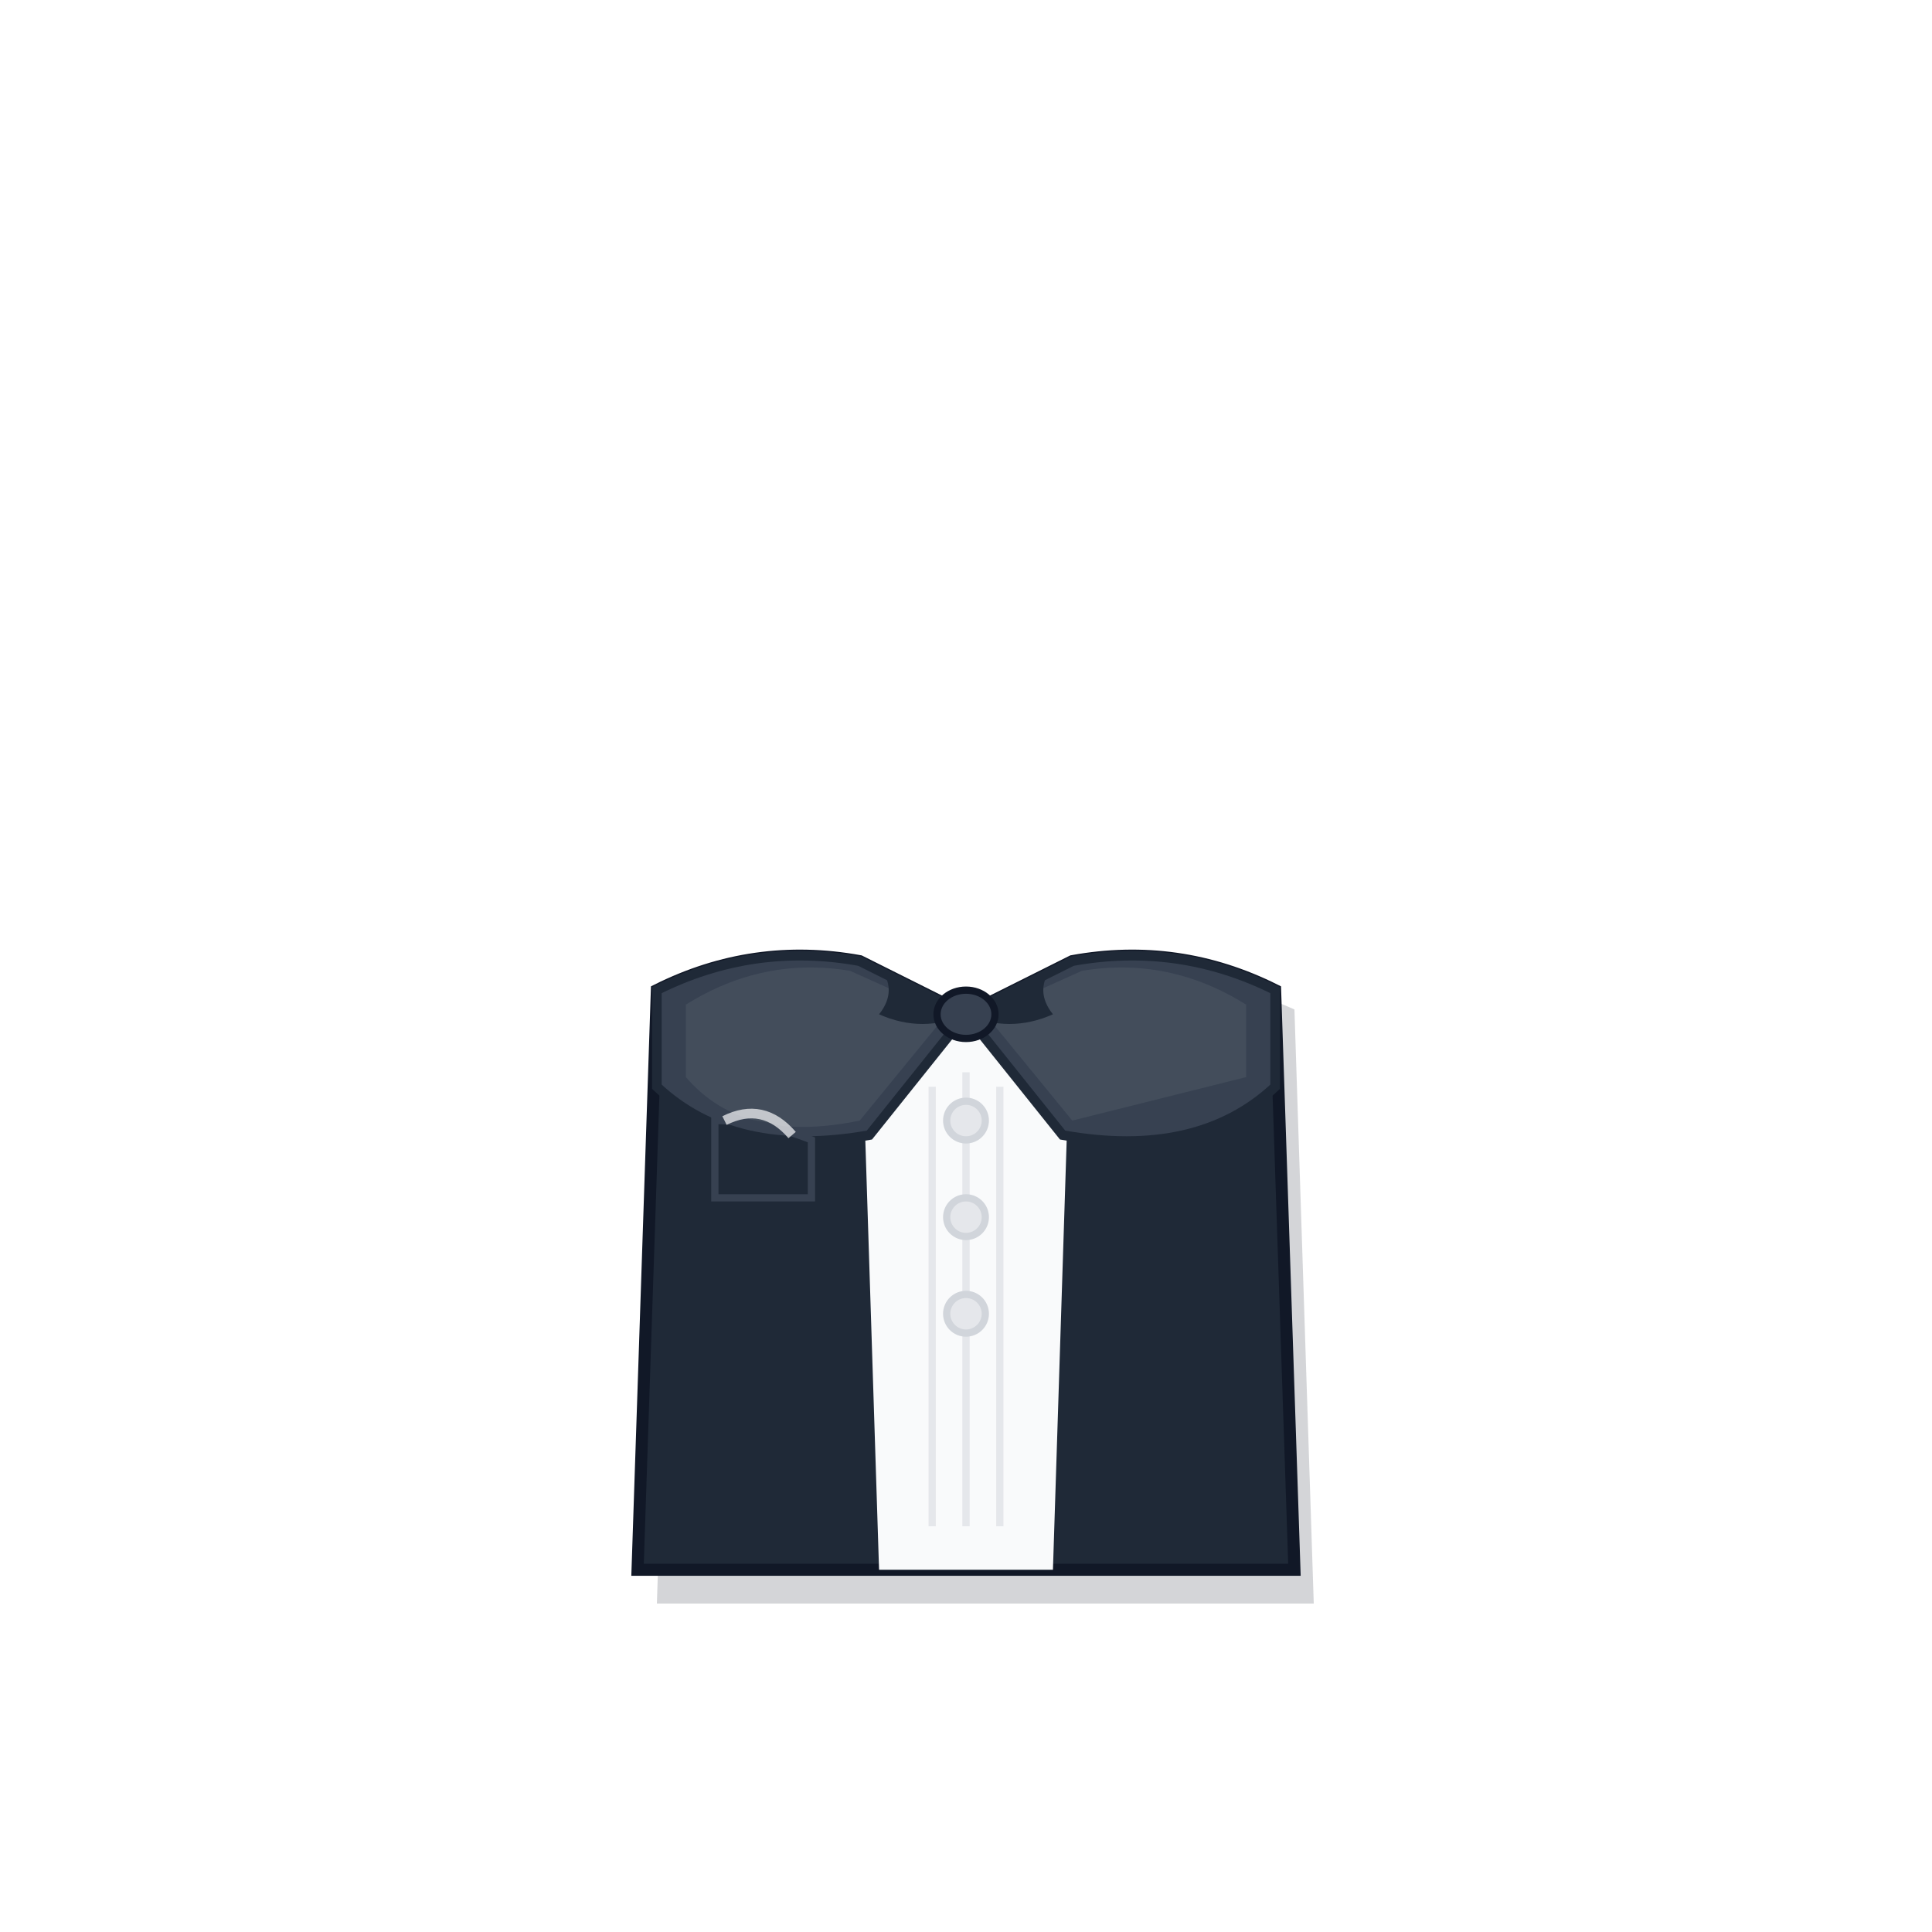
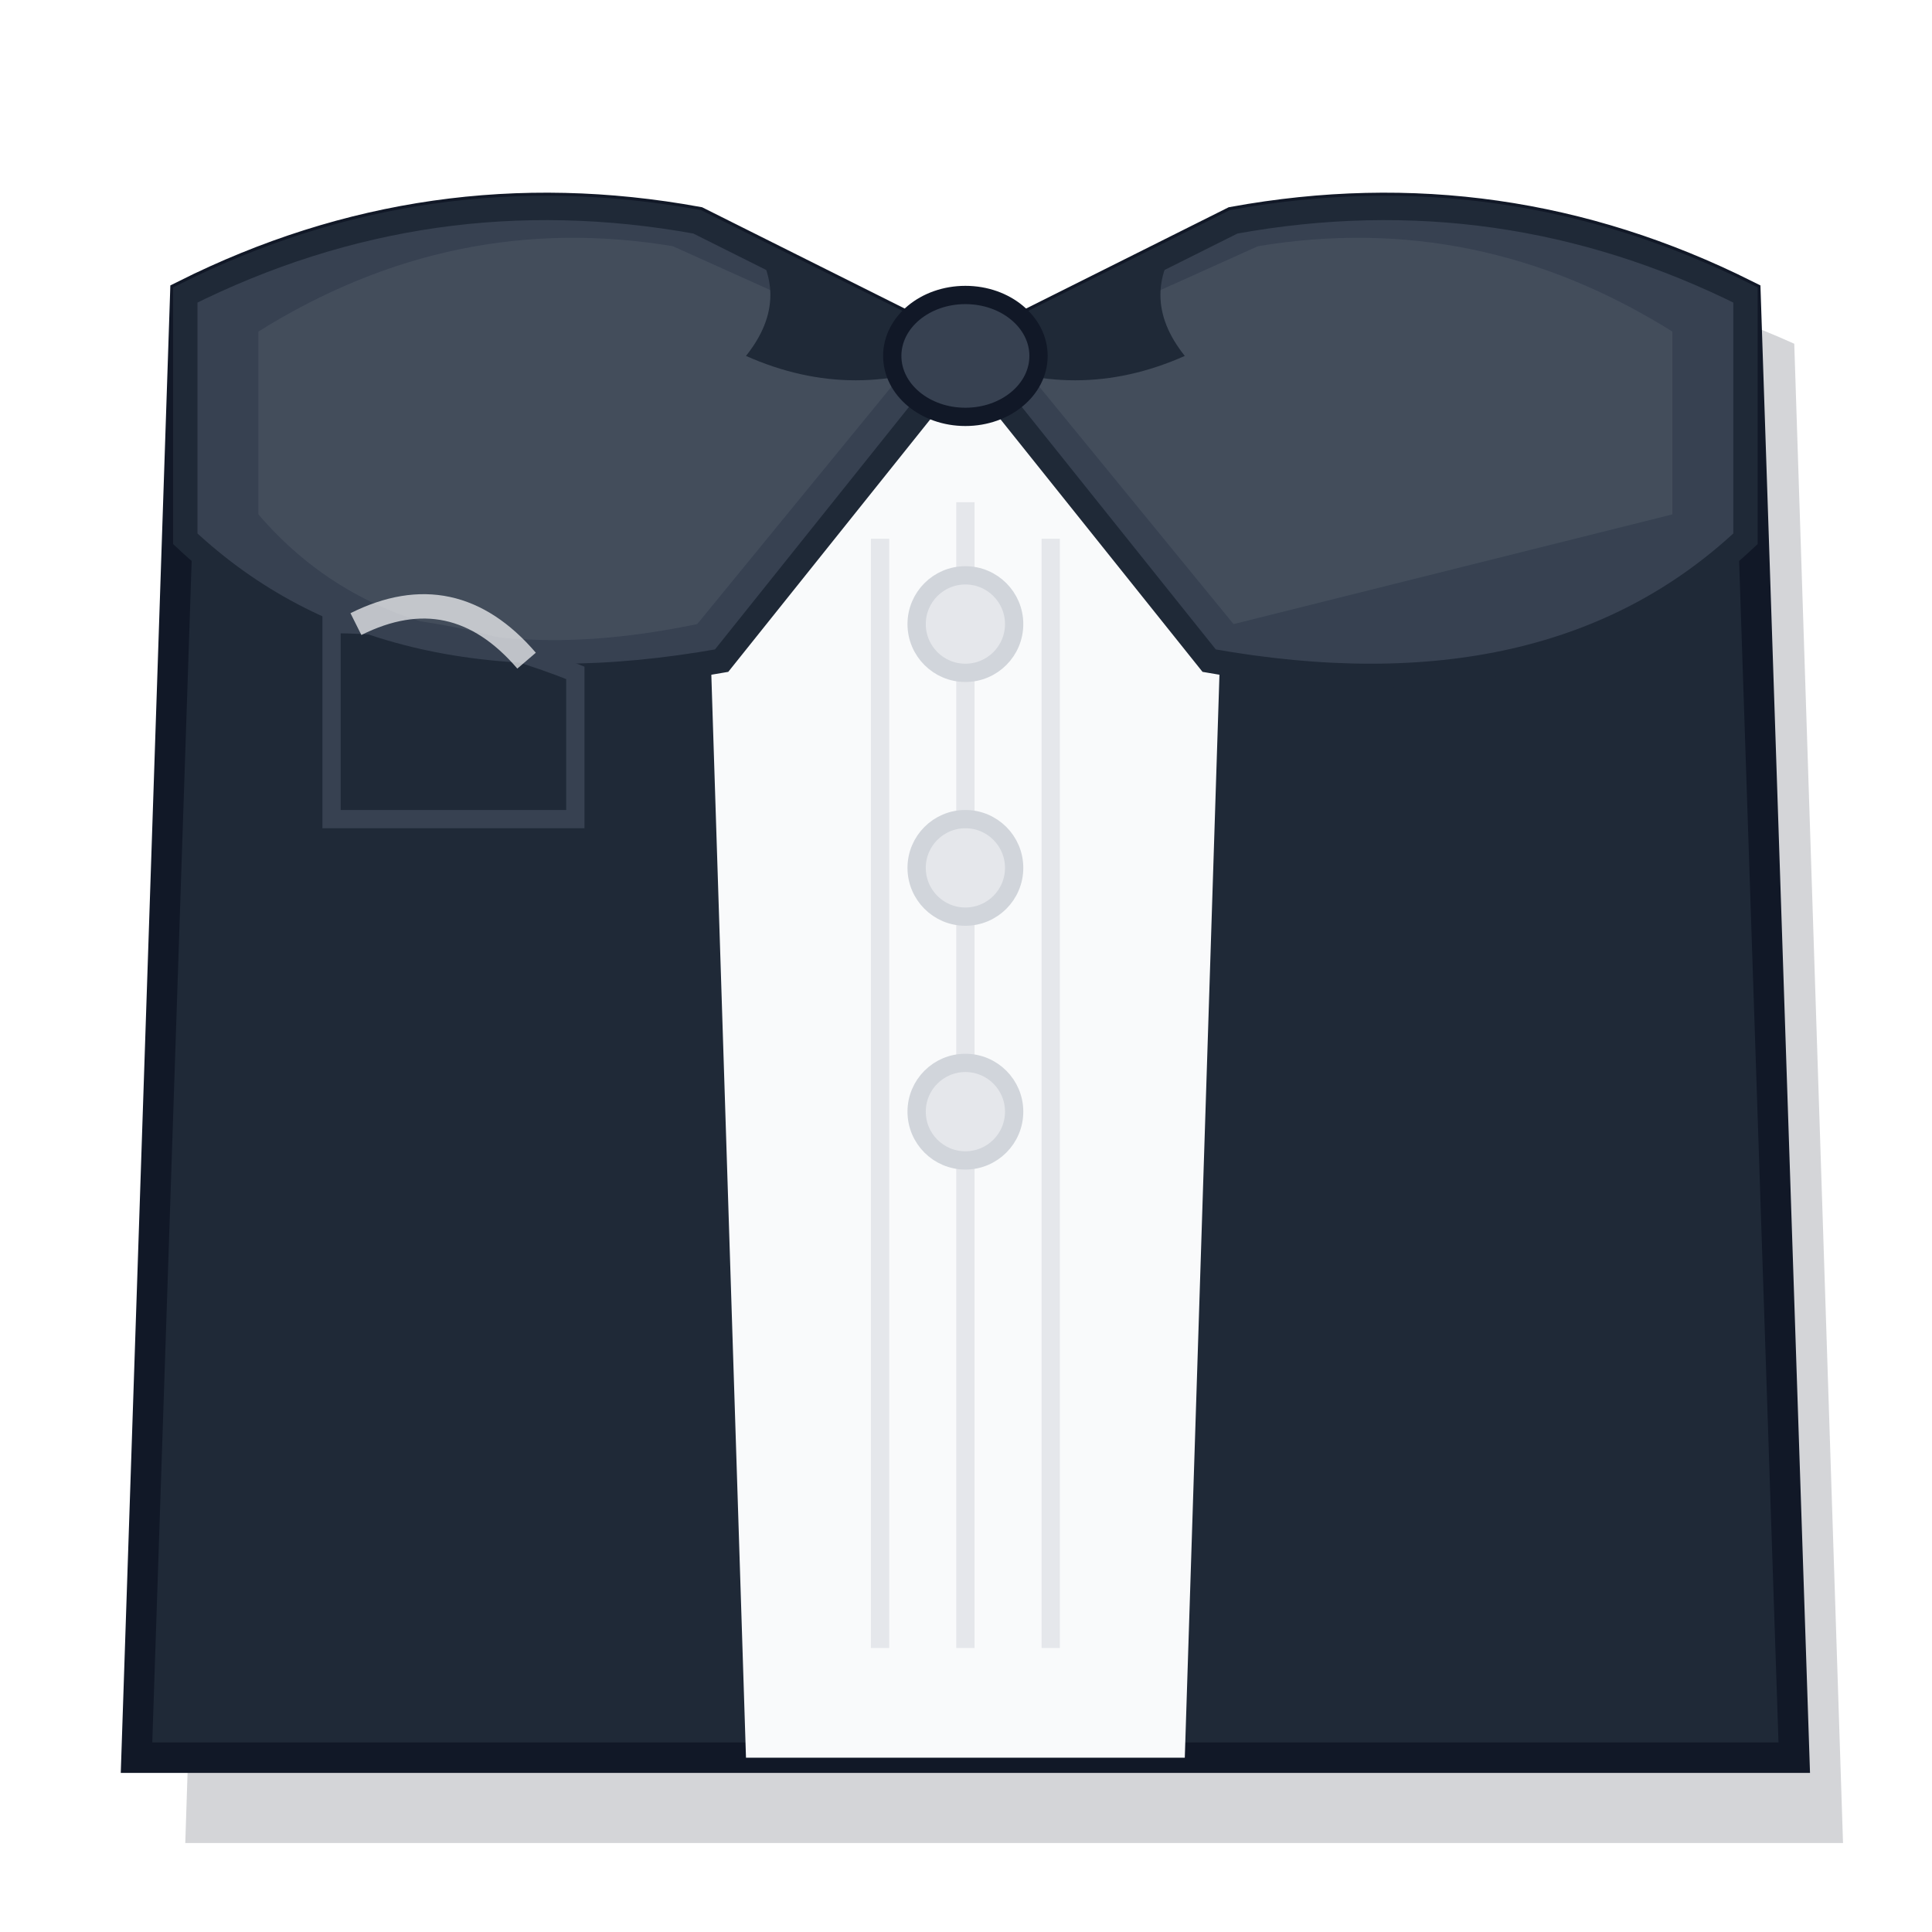
- <svg xmlns="http://www.w3.org/2000/svg" viewBox="0 0 400 400">
+ <svg xmlns="http://www.w3.org/2000/svg" viewBox="120.8 180.8 158.5 158.5">
  <path d="M136,205 L132,328 L268,328 L264,205 Q244,196 222,200 L200,210 L178,200 Q156,196 136,205Z" fill="#111827" opacity="0.18" transform="translate(4,4)" />
  <path d="M136,205 L132,325 L268,325 L264,205 Q244,195 222,199 L200,210 L178,199 Q156,195 136,205Z" fill="#1F2937" stroke="#111827" stroke-width="2.5" />
  <path d="M178,200 L200,210 L222,200 L218,325 L182,325Z" fill="#F9FAFB" />
  <line x1="193" y1="225" x2="193" y2="316" stroke="#E5E7EB" stroke-width="1.5" />
  <line x1="200" y1="222" x2="200" y2="316" stroke="#E5E7EB" stroke-width="1.5" />
  <line x1="207" y1="225" x2="207" y2="316" stroke="#E5E7EB" stroke-width="1.5" />
  <path d="M136,205 Q156,195 178,199 L200,210 L180,235 Q152,240 136,225Z" fill="#374151" stroke="#1F2937" stroke-width="2" />
  <path d="M142,208 Q158,198 176,201 L196,210 L178,232 Q154,237 142,223Z" fill="#4B5563" opacity="0.6" />
  <path d="M264,205 Q244,195 222,199 L200,210 L220,235 Q248,240 264,225Z" fill="#374151" stroke="#1F2937" stroke-width="2" />
  <path d="M258,208 Q242,198 224,201 L204,210 L222,232 L258,223Z" fill="#4B5563" opacity="0.6" />
  <path d="M182,200 Q191,206 200,210 Q191,214 182,210 Q186,205 182,200Z" fill="#1F2937" />
  <path d="M218,200 Q209,206 200,210 Q209,214 218,210 Q214,205 218,200Z" fill="#1F2937" />
  <ellipse cx="200" cy="210" rx="6" ry="5" fill="#374151" stroke="#111827" stroke-width="1.5" />
  <circle cx="200" cy="232" r="4" fill="#E5E7EB" stroke="#D1D5DB" stroke-width="1.5" />
  <circle cx="200" cy="252" r="4" fill="#E5E7EB" stroke="#D1D5DB" stroke-width="1.5" />
  <circle cx="200" cy="272" r="4" fill="#E5E7EB" stroke="#D1D5DB" stroke-width="1.5" />
  <path d="M148,232 L148,248 L168,248 L168,236 Q158,232 148,232Z" fill="none" stroke="#374151" stroke-width="1.5" />
  <path d="M150,232 Q158,228 164,235" stroke="#F9FAFB" stroke-width="2" fill="none" opacity="0.7" />
</svg>
